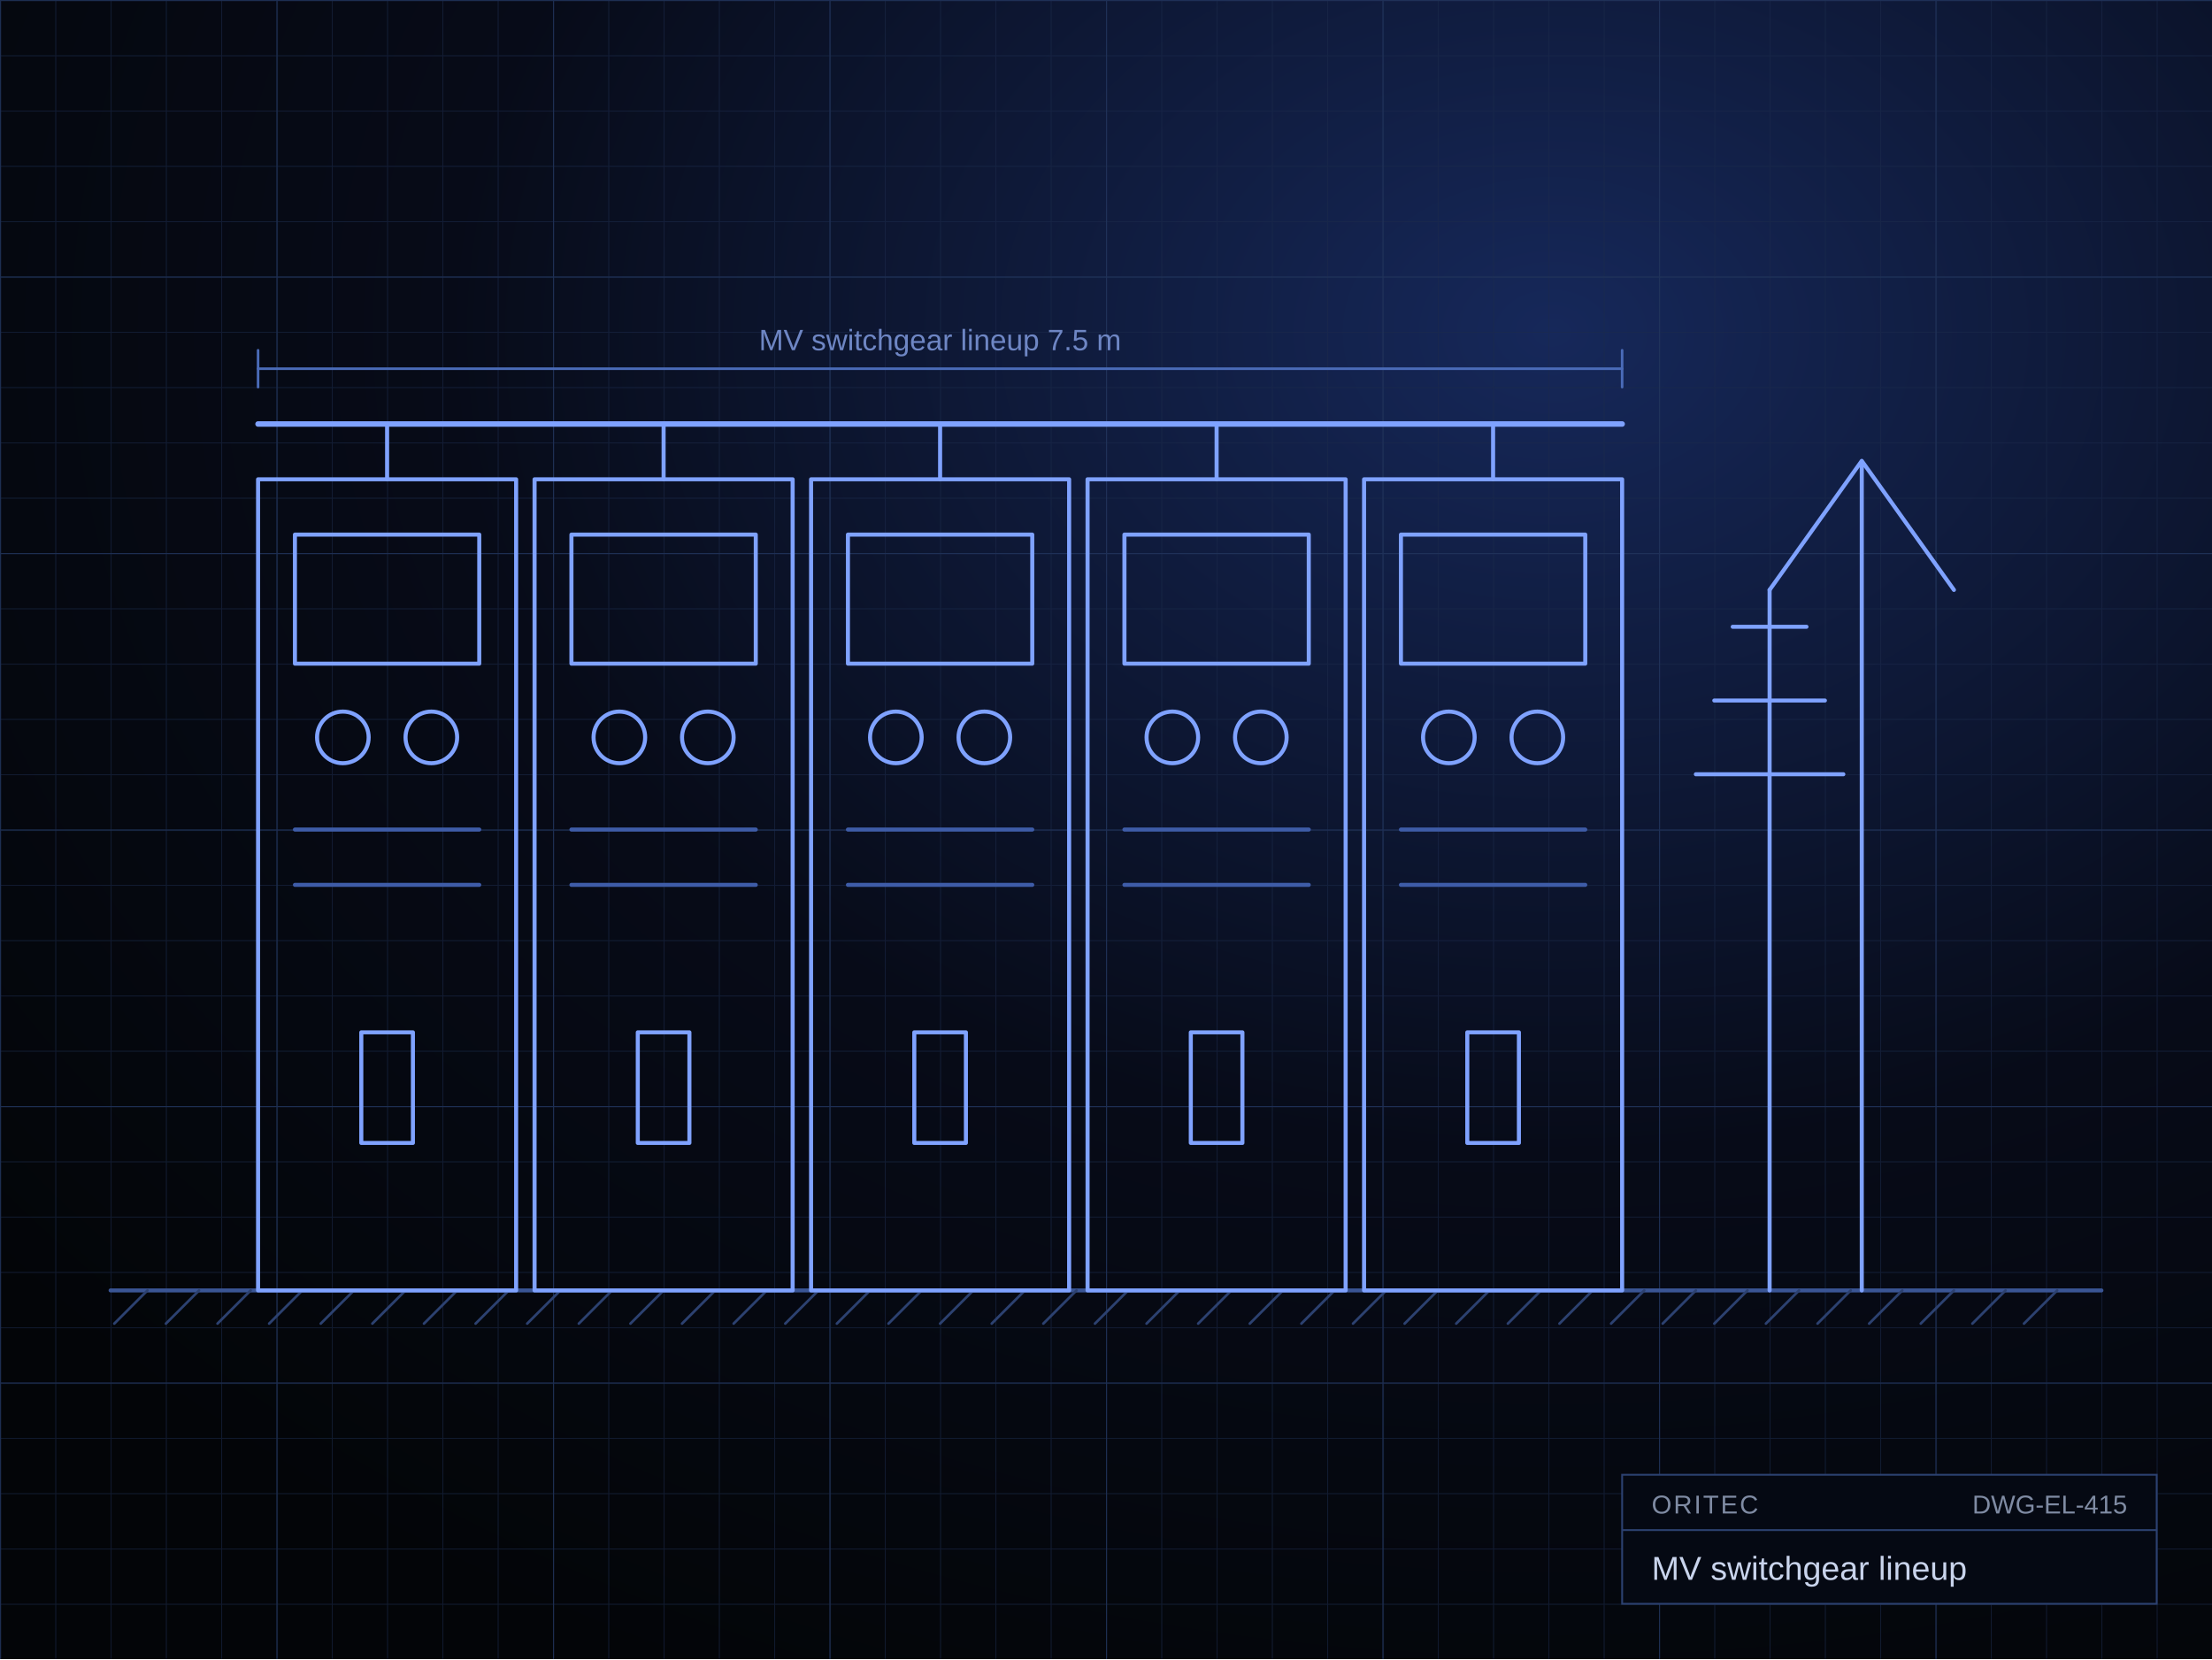
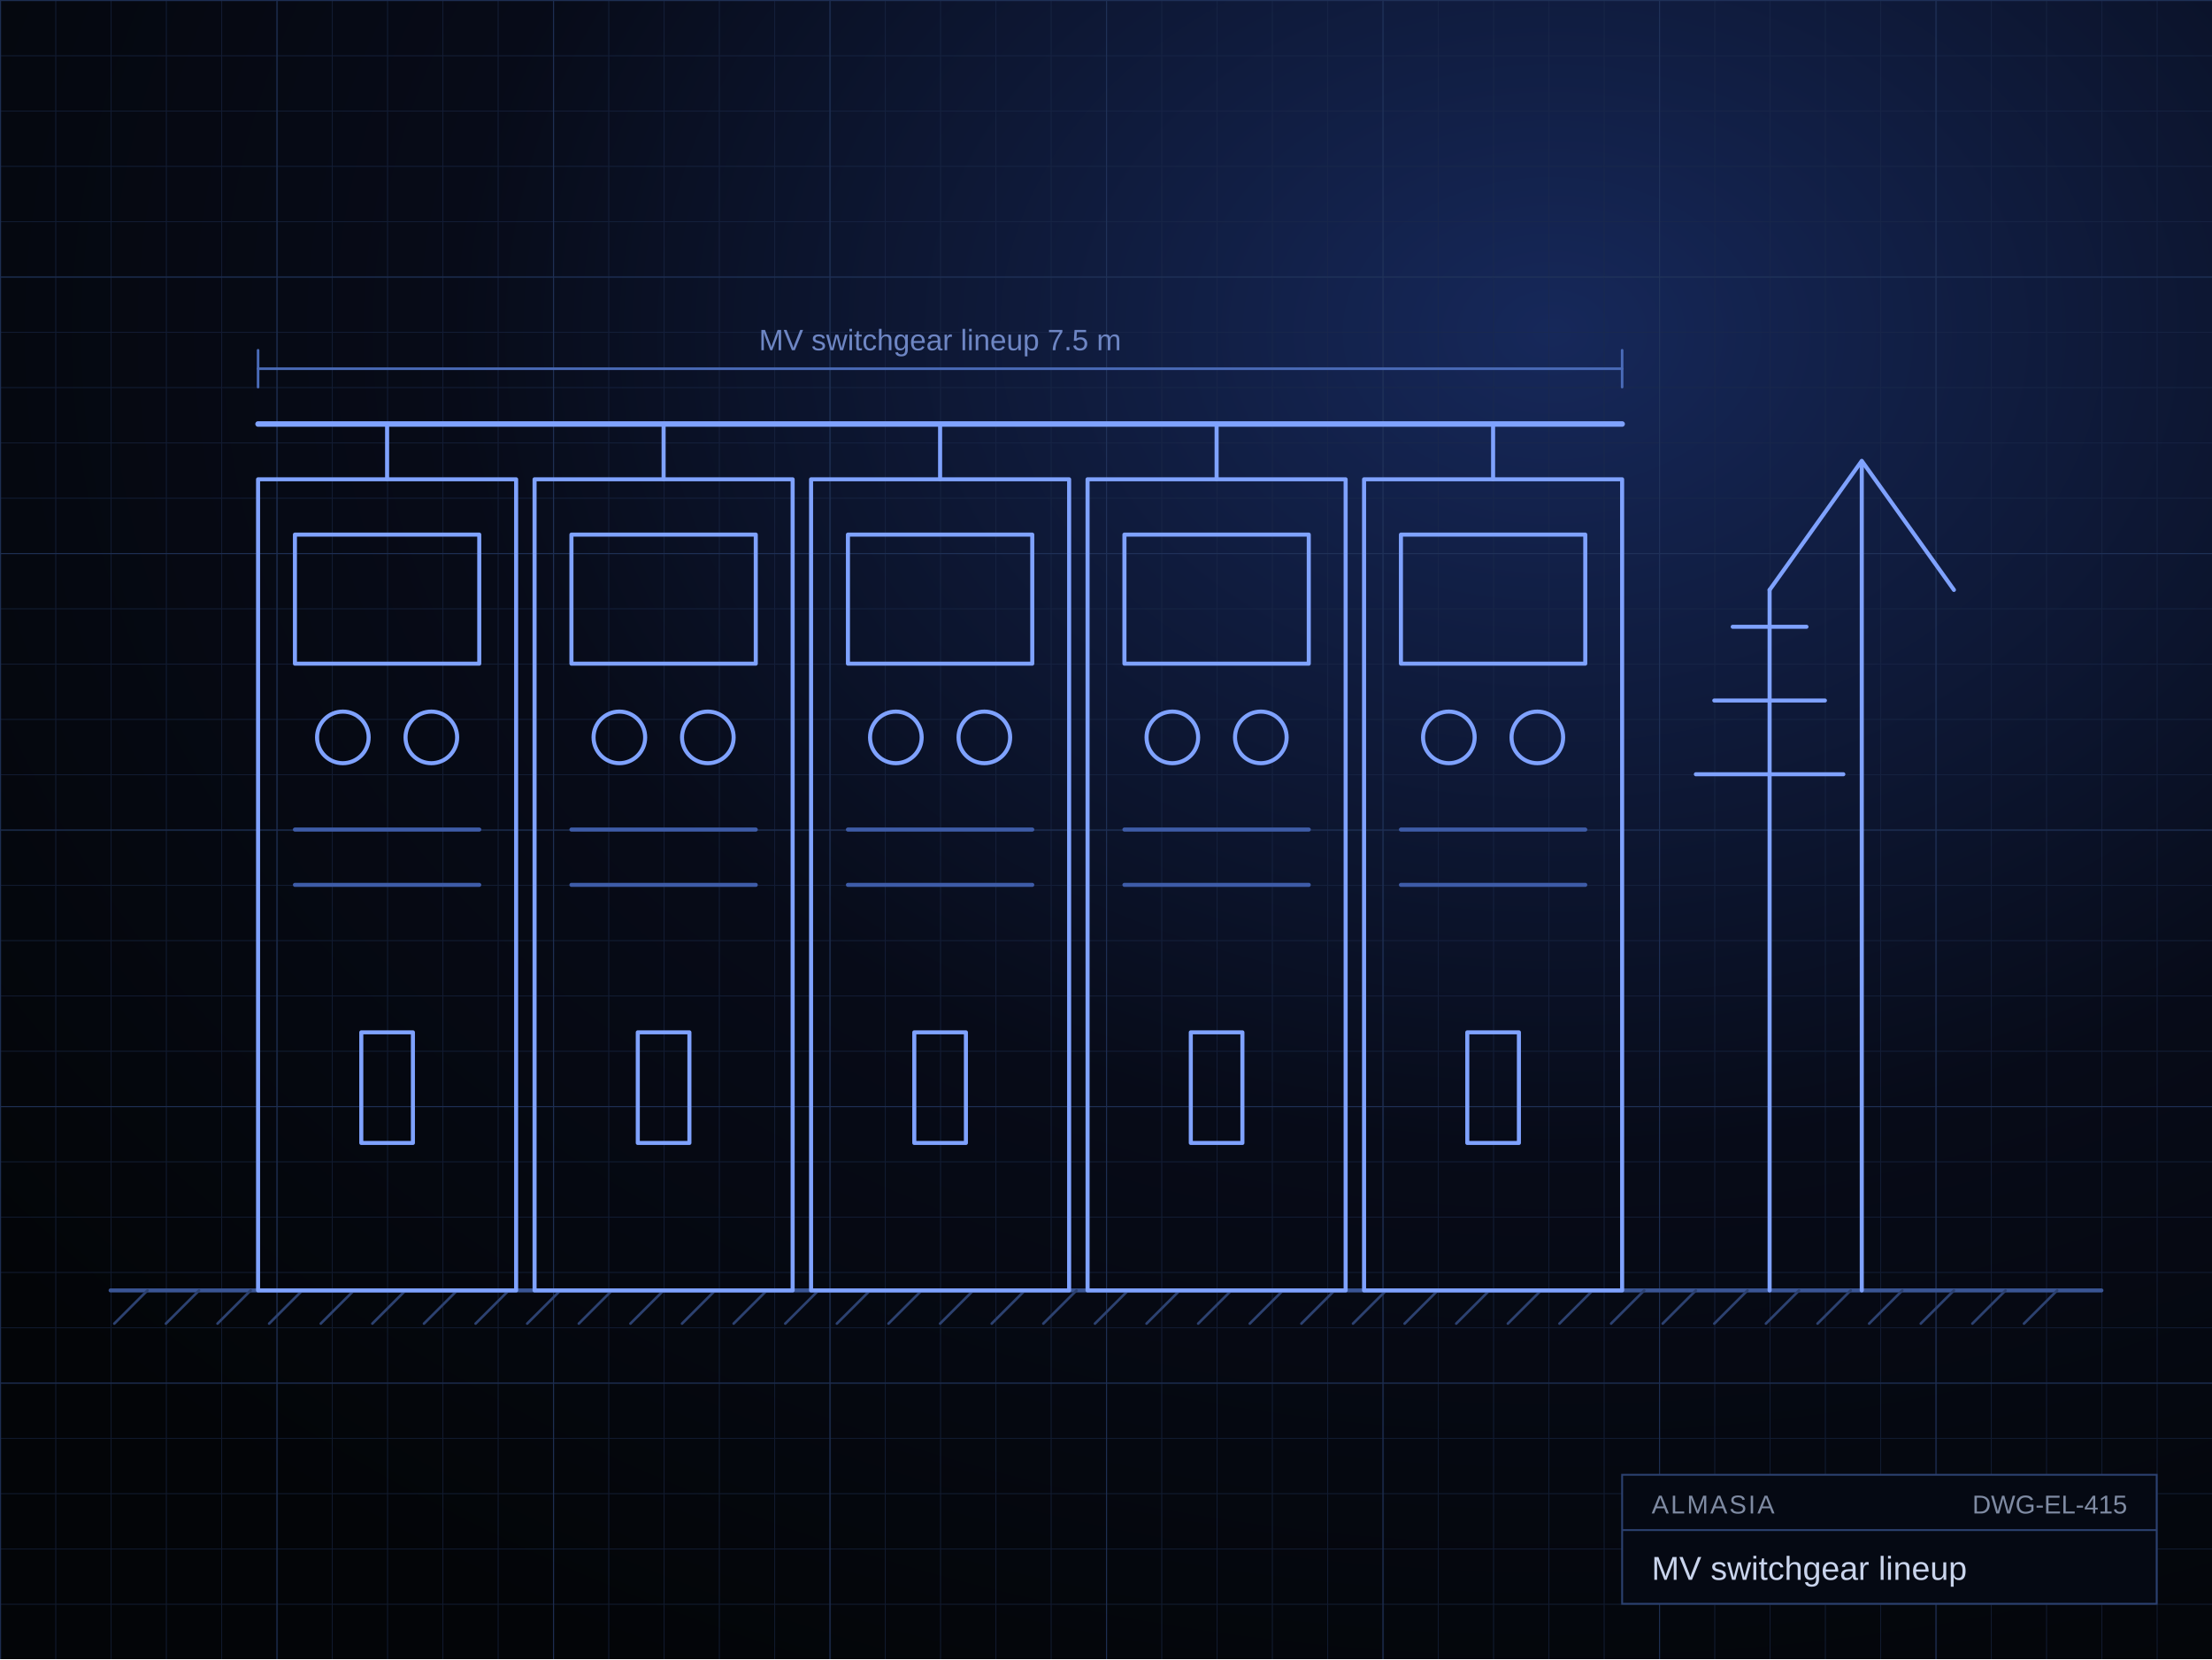
<svg xmlns="http://www.w3.org/2000/svg" viewBox="0 0 1200 900" role="img" aria-label="MV switchgear lineup">
  <defs>
    <pattern id="g" width="30" height="30" patternUnits="userSpaceOnUse">
      <path d="M30 0H0V30" fill="none" stroke="#1B2A4A" stroke-width="1" />
    </pattern>
    <pattern id="G" width="150" height="150" patternUnits="userSpaceOnUse">
      <path d="M150 0H0V150" fill="none" stroke="#22365F" stroke-width="1.2" />
    </pattern>
    <radialGradient id="l" cx="70%" cy="20%" r="90%">
      <stop offset="0" stop-color="#16285A" />
      <stop offset=".55" stop-color="#070B18" />
      <stop offset="1" stop-color="#030508" />
    </radialGradient>
  </defs>
  <rect width="1200" height="900" fill="url(#l)" />
  <rect width="1200" height="900" fill="url(#g)" opacity=".55" />
  <rect width="1200" height="900" fill="url(#G)" opacity=".7" />
  <g fill="none" stroke="#7FA2FF" stroke-width="2.2" stroke-linecap="round" stroke-linejoin="round">
    <line x1="60" y1="700" x2="1140" y2="700" stroke="#3A5594" />
    <line x1="80" y1="700" x2="62" y2="718" stroke="#2C4170" stroke-width="1.4" />
    <line x1="108" y1="700" x2="90" y2="718" stroke="#2C4170" stroke-width="1.4" />
    <line x1="136" y1="700" x2="118" y2="718" stroke="#2C4170" stroke-width="1.4" />
    <line x1="164" y1="700" x2="146" y2="718" stroke="#2C4170" stroke-width="1.4" />
    <line x1="192" y1="700" x2="174" y2="718" stroke="#2C4170" stroke-width="1.4" />
    <line x1="220" y1="700" x2="202" y2="718" stroke="#2C4170" stroke-width="1.4" />
    <line x1="248" y1="700" x2="230" y2="718" stroke="#2C4170" stroke-width="1.4" />
    <line x1="276" y1="700" x2="258" y2="718" stroke="#2C4170" stroke-width="1.4" />
    <line x1="304" y1="700" x2="286" y2="718" stroke="#2C4170" stroke-width="1.4" />
    <line x1="332" y1="700" x2="314" y2="718" stroke="#2C4170" stroke-width="1.4" />
    <line x1="360" y1="700" x2="342" y2="718" stroke="#2C4170" stroke-width="1.4" />
    <line x1="388" y1="700" x2="370" y2="718" stroke="#2C4170" stroke-width="1.4" />
    <line x1="416" y1="700" x2="398" y2="718" stroke="#2C4170" stroke-width="1.4" />
    <line x1="444" y1="700" x2="426" y2="718" stroke="#2C4170" stroke-width="1.4" />
    <line x1="472" y1="700" x2="454" y2="718" stroke="#2C4170" stroke-width="1.4" />
    <line x1="500" y1="700" x2="482" y2="718" stroke="#2C4170" stroke-width="1.4" />
    <line x1="528" y1="700" x2="510" y2="718" stroke="#2C4170" stroke-width="1.4" />
    <line x1="556" y1="700" x2="538" y2="718" stroke="#2C4170" stroke-width="1.4" />
    <line x1="584" y1="700" x2="566" y2="718" stroke="#2C4170" stroke-width="1.4" />
    <line x1="612" y1="700" x2="594" y2="718" stroke="#2C4170" stroke-width="1.4" />
    <line x1="640" y1="700" x2="622" y2="718" stroke="#2C4170" stroke-width="1.4" />
    <line x1="668" y1="700" x2="650" y2="718" stroke="#2C4170" stroke-width="1.4" />
    <line x1="696" y1="700" x2="678" y2="718" stroke="#2C4170" stroke-width="1.4" />
    <line x1="724" y1="700" x2="706" y2="718" stroke="#2C4170" stroke-width="1.4" />
    <line x1="752" y1="700" x2="734" y2="718" stroke="#2C4170" stroke-width="1.4" />
    <line x1="780" y1="700" x2="762" y2="718" stroke="#2C4170" stroke-width="1.4" />
    <line x1="808" y1="700" x2="790" y2="718" stroke="#2C4170" stroke-width="1.4" />
    <line x1="836" y1="700" x2="818" y2="718" stroke="#2C4170" stroke-width="1.4" />
    <line x1="864" y1="700" x2="846" y2="718" stroke="#2C4170" stroke-width="1.4" />
    <line x1="892" y1="700" x2="874" y2="718" stroke="#2C4170" stroke-width="1.4" />
    <line x1="920" y1="700" x2="902" y2="718" stroke="#2C4170" stroke-width="1.4" />
    <line x1="948" y1="700" x2="930" y2="718" stroke="#2C4170" stroke-width="1.4" />
    <line x1="976" y1="700" x2="958" y2="718" stroke="#2C4170" stroke-width="1.4" />
    <line x1="1004" y1="700" x2="986" y2="718" stroke="#2C4170" stroke-width="1.4" />
    <line x1="1032" y1="700" x2="1014" y2="718" stroke="#2C4170" stroke-width="1.4" />
    <line x1="1060" y1="700" x2="1042" y2="718" stroke="#2C4170" stroke-width="1.4" />
    <line x1="1088" y1="700" x2="1070" y2="718" stroke="#2C4170" stroke-width="1.4" />
    <line x1="1116" y1="700" x2="1098" y2="718" stroke="#2C4170" stroke-width="1.4" />
    <rect x="140" y="260" width="140" height="440" />
    <rect x="160" y="290" width="100" height="70" />
    <circle cx="186" cy="400" r="14" />
    <circle cx="234" cy="400" r="14" />
    <line x1="160" y1="450" x2="260" y2="450" stroke="#3E5CA8" />
    <line x1="160" y1="480" x2="260" y2="480" stroke="#3E5CA8" />
    <rect x="196" y="560" width="28" height="60" />
    <rect x="290" y="260" width="140" height="440" />
    <rect x="310" y="290" width="100" height="70" />
    <circle cx="336" cy="400" r="14" />
    <circle cx="384" cy="400" r="14" />
    <line x1="310" y1="450" x2="410" y2="450" stroke="#3E5CA8" />
    <line x1="310" y1="480" x2="410" y2="480" stroke="#3E5CA8" />
    <rect x="346" y="560" width="28" height="60" />
    <rect x="440" y="260" width="140" height="440" />
    <rect x="460" y="290" width="100" height="70" />
    <circle cx="486" cy="400" r="14" />
    <circle cx="534" cy="400" r="14" />
    <line x1="460" y1="450" x2="560" y2="450" stroke="#3E5CA8" />
    <line x1="460" y1="480" x2="560" y2="480" stroke="#3E5CA8" />
    <rect x="496" y="560" width="28" height="60" />
    <rect x="590" y="260" width="140" height="440" />
    <rect x="610" y="290" width="100" height="70" />
    <circle cx="636" cy="400" r="14" />
    <circle cx="684" cy="400" r="14" />
    <line x1="610" y1="450" x2="710" y2="450" stroke="#3E5CA8" />
    <line x1="610" y1="480" x2="710" y2="480" stroke="#3E5CA8" />
    <rect x="646" y="560" width="28" height="60" />
    <rect x="740" y="260" width="140" height="440" />
    <rect x="760" y="290" width="100" height="70" />
    <circle cx="786" cy="400" r="14" />
    <circle cx="834" cy="400" r="14" />
    <line x1="760" y1="450" x2="860" y2="450" stroke="#3E5CA8" />
    <line x1="760" y1="480" x2="860" y2="480" stroke="#3E5CA8" />
    <rect x="796" y="560" width="28" height="60" />
    <path d="M140 230 H880" stroke-width="3" />
    <path d="M210 230 V260" />
    <path d="M360 230 V260" />
    <path d="M510 230 V260" />
    <path d="M660 230 V260" />
    <path d="M810 230 V260" />
    <path d="M960 700 V320 M940 340 H980 M930 380 H990 M920 420 H1000" />
    <path d="M960 320 L1010 250 L1060 320 M1010 250 V700" />
    <g stroke="#4A6BB8" stroke-width="1.4">
      <line x1="140" y1="200" x2="880" y2="200" />
      <line x1="140" y1="190" x2="140" y2="210" />
      <line x1="880" y1="190" x2="880" y2="210" />
    </g>
    <text x="510.0" y="190" fill="#6E86C4" stroke="none" font-family="Manrope, Arial" font-size="16" text-anchor="middle">MV switchgear lineup 7.5 m</text>
  </g>
  <g font-family="Manrope, Arial, sans-serif" fill="#7F8BA3" font-size="18">
    <rect x="880" y="800" width="290" height="70" fill="#050913" stroke="#2C4170" />
    <line x1="880" y1="830" x2="1170" y2="830" stroke="#2C4170" />
-     <text x="896" y="821" font-size="14" letter-spacing="1">ORITEC</text>
+     <text x="896" y="821" font-size="14" letter-spacing="1">ALMASIA</text>
    <text x="1154" y="821" font-size="14" text-anchor="end">DWG-EL-415</text>
    <text x="896" y="857" fill="#C9D4EC">MV switchgear lineup</text>
  </g>
</svg>
